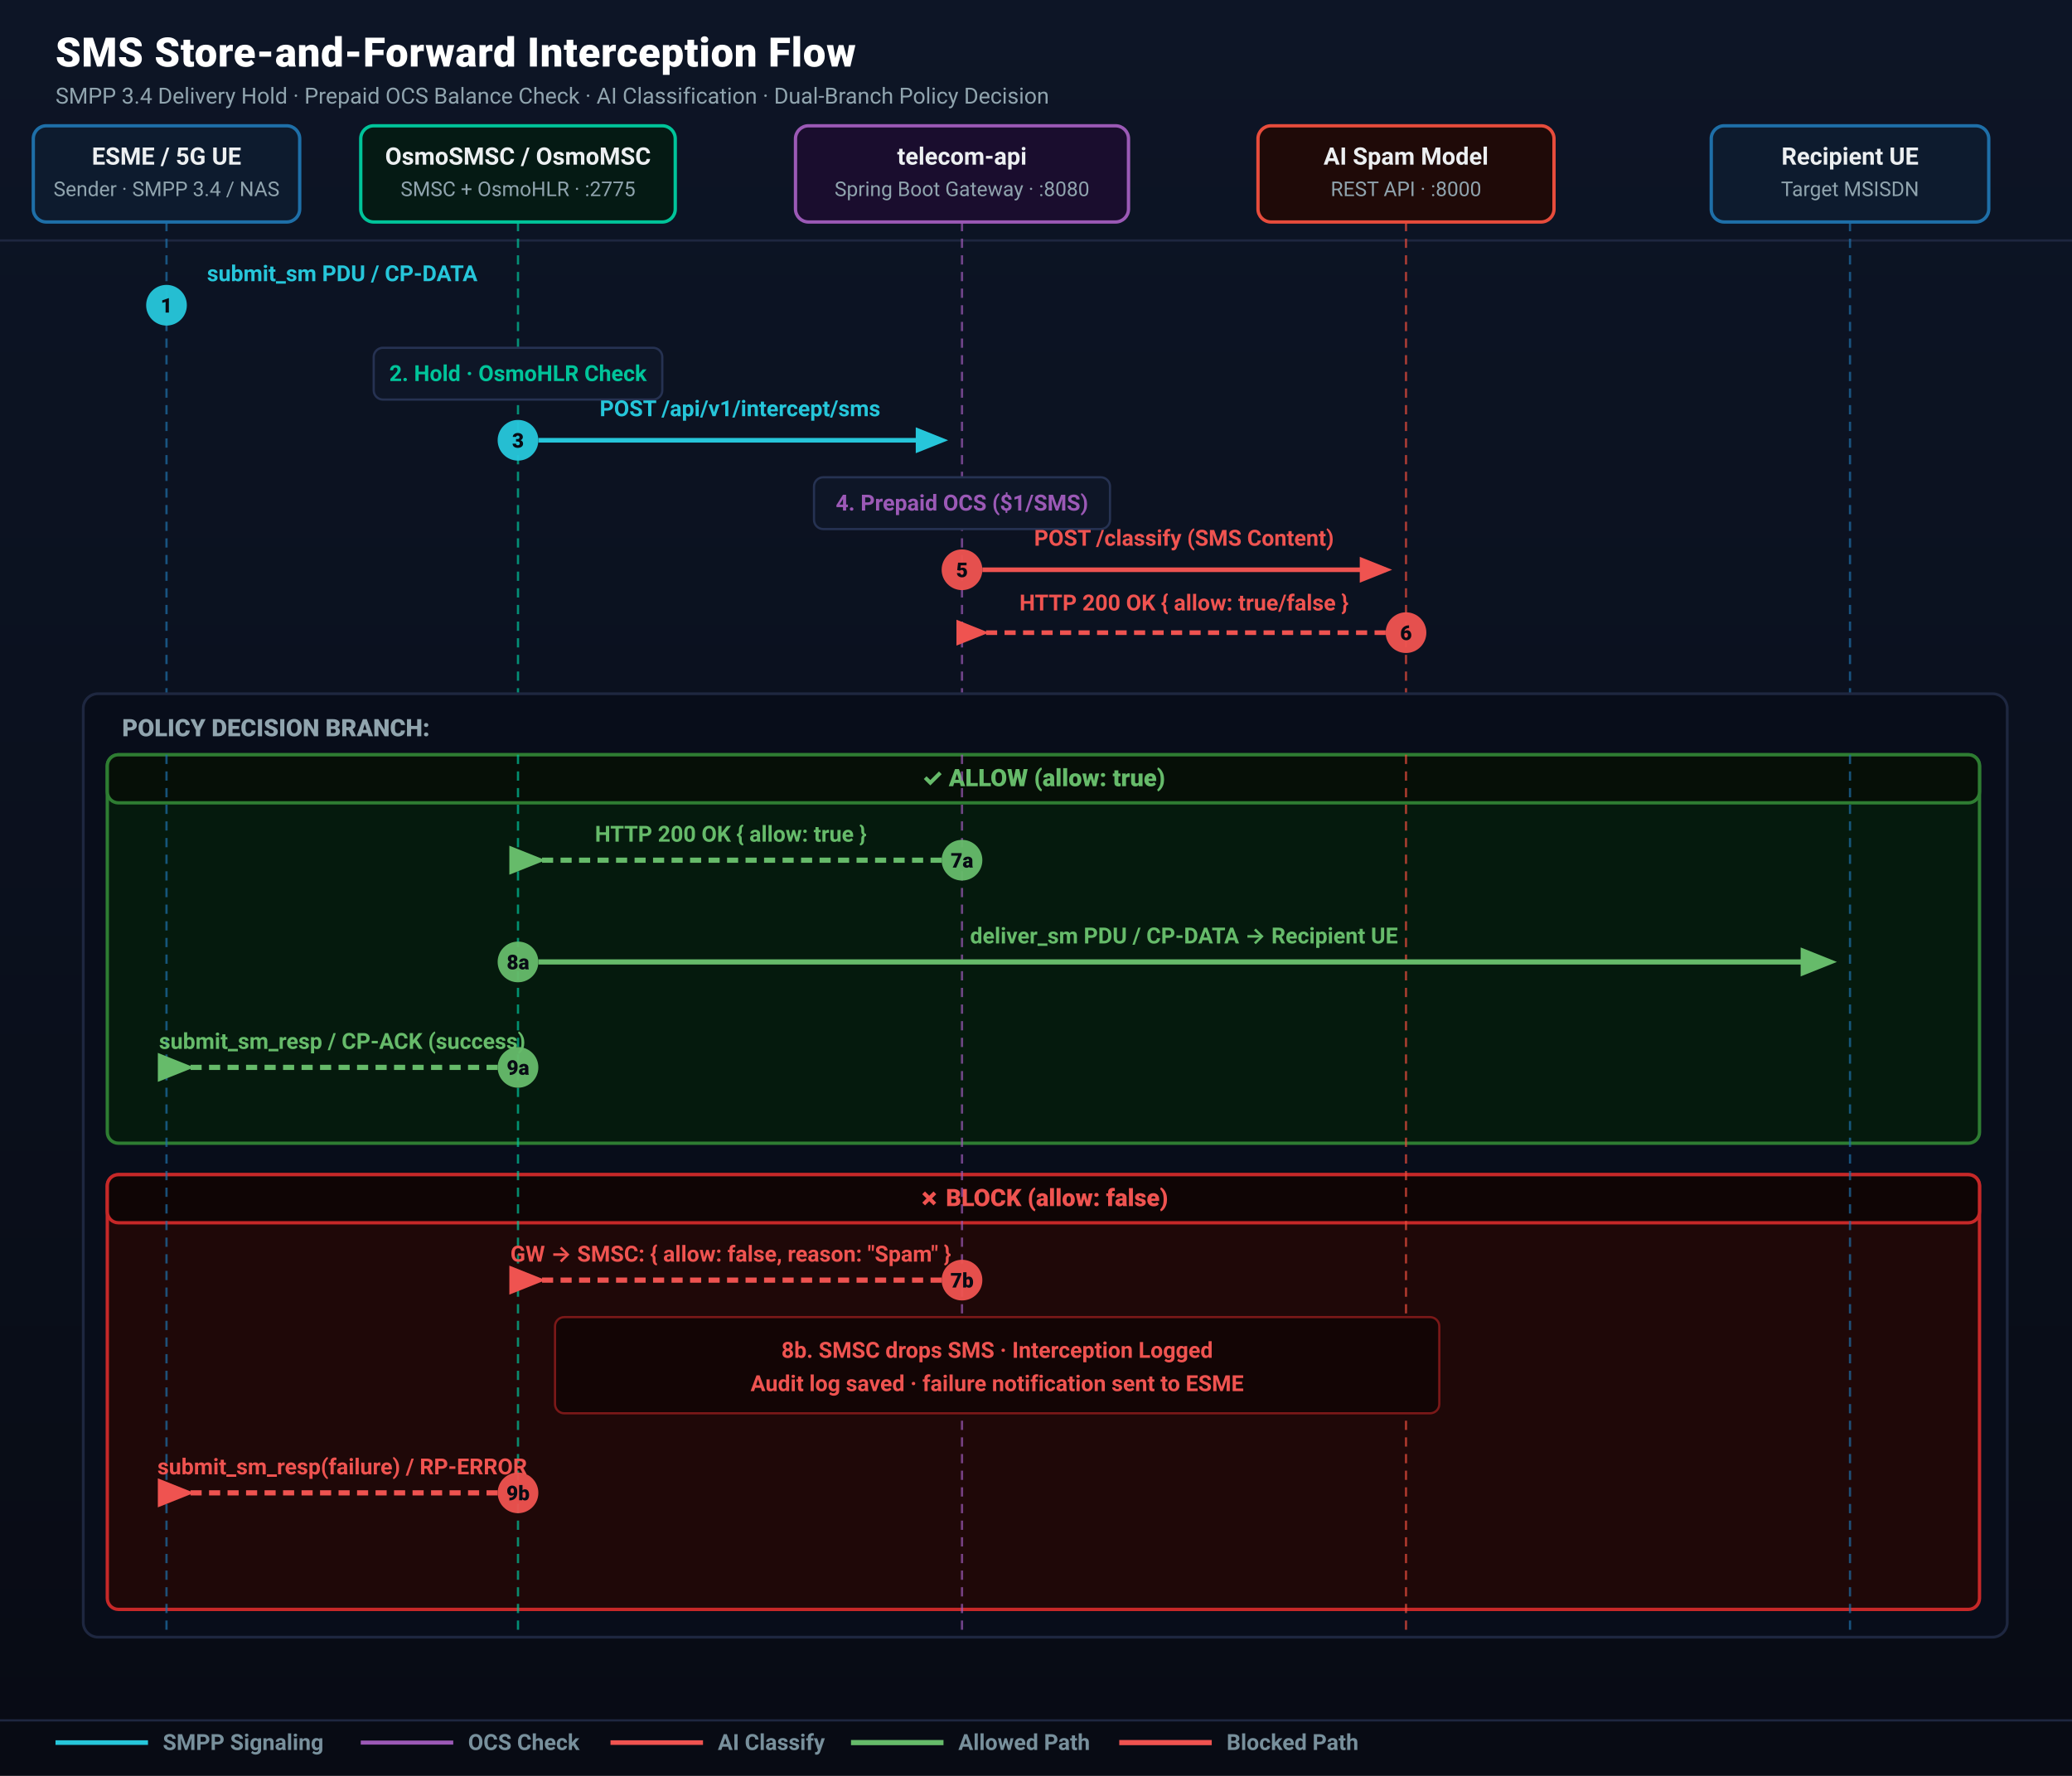
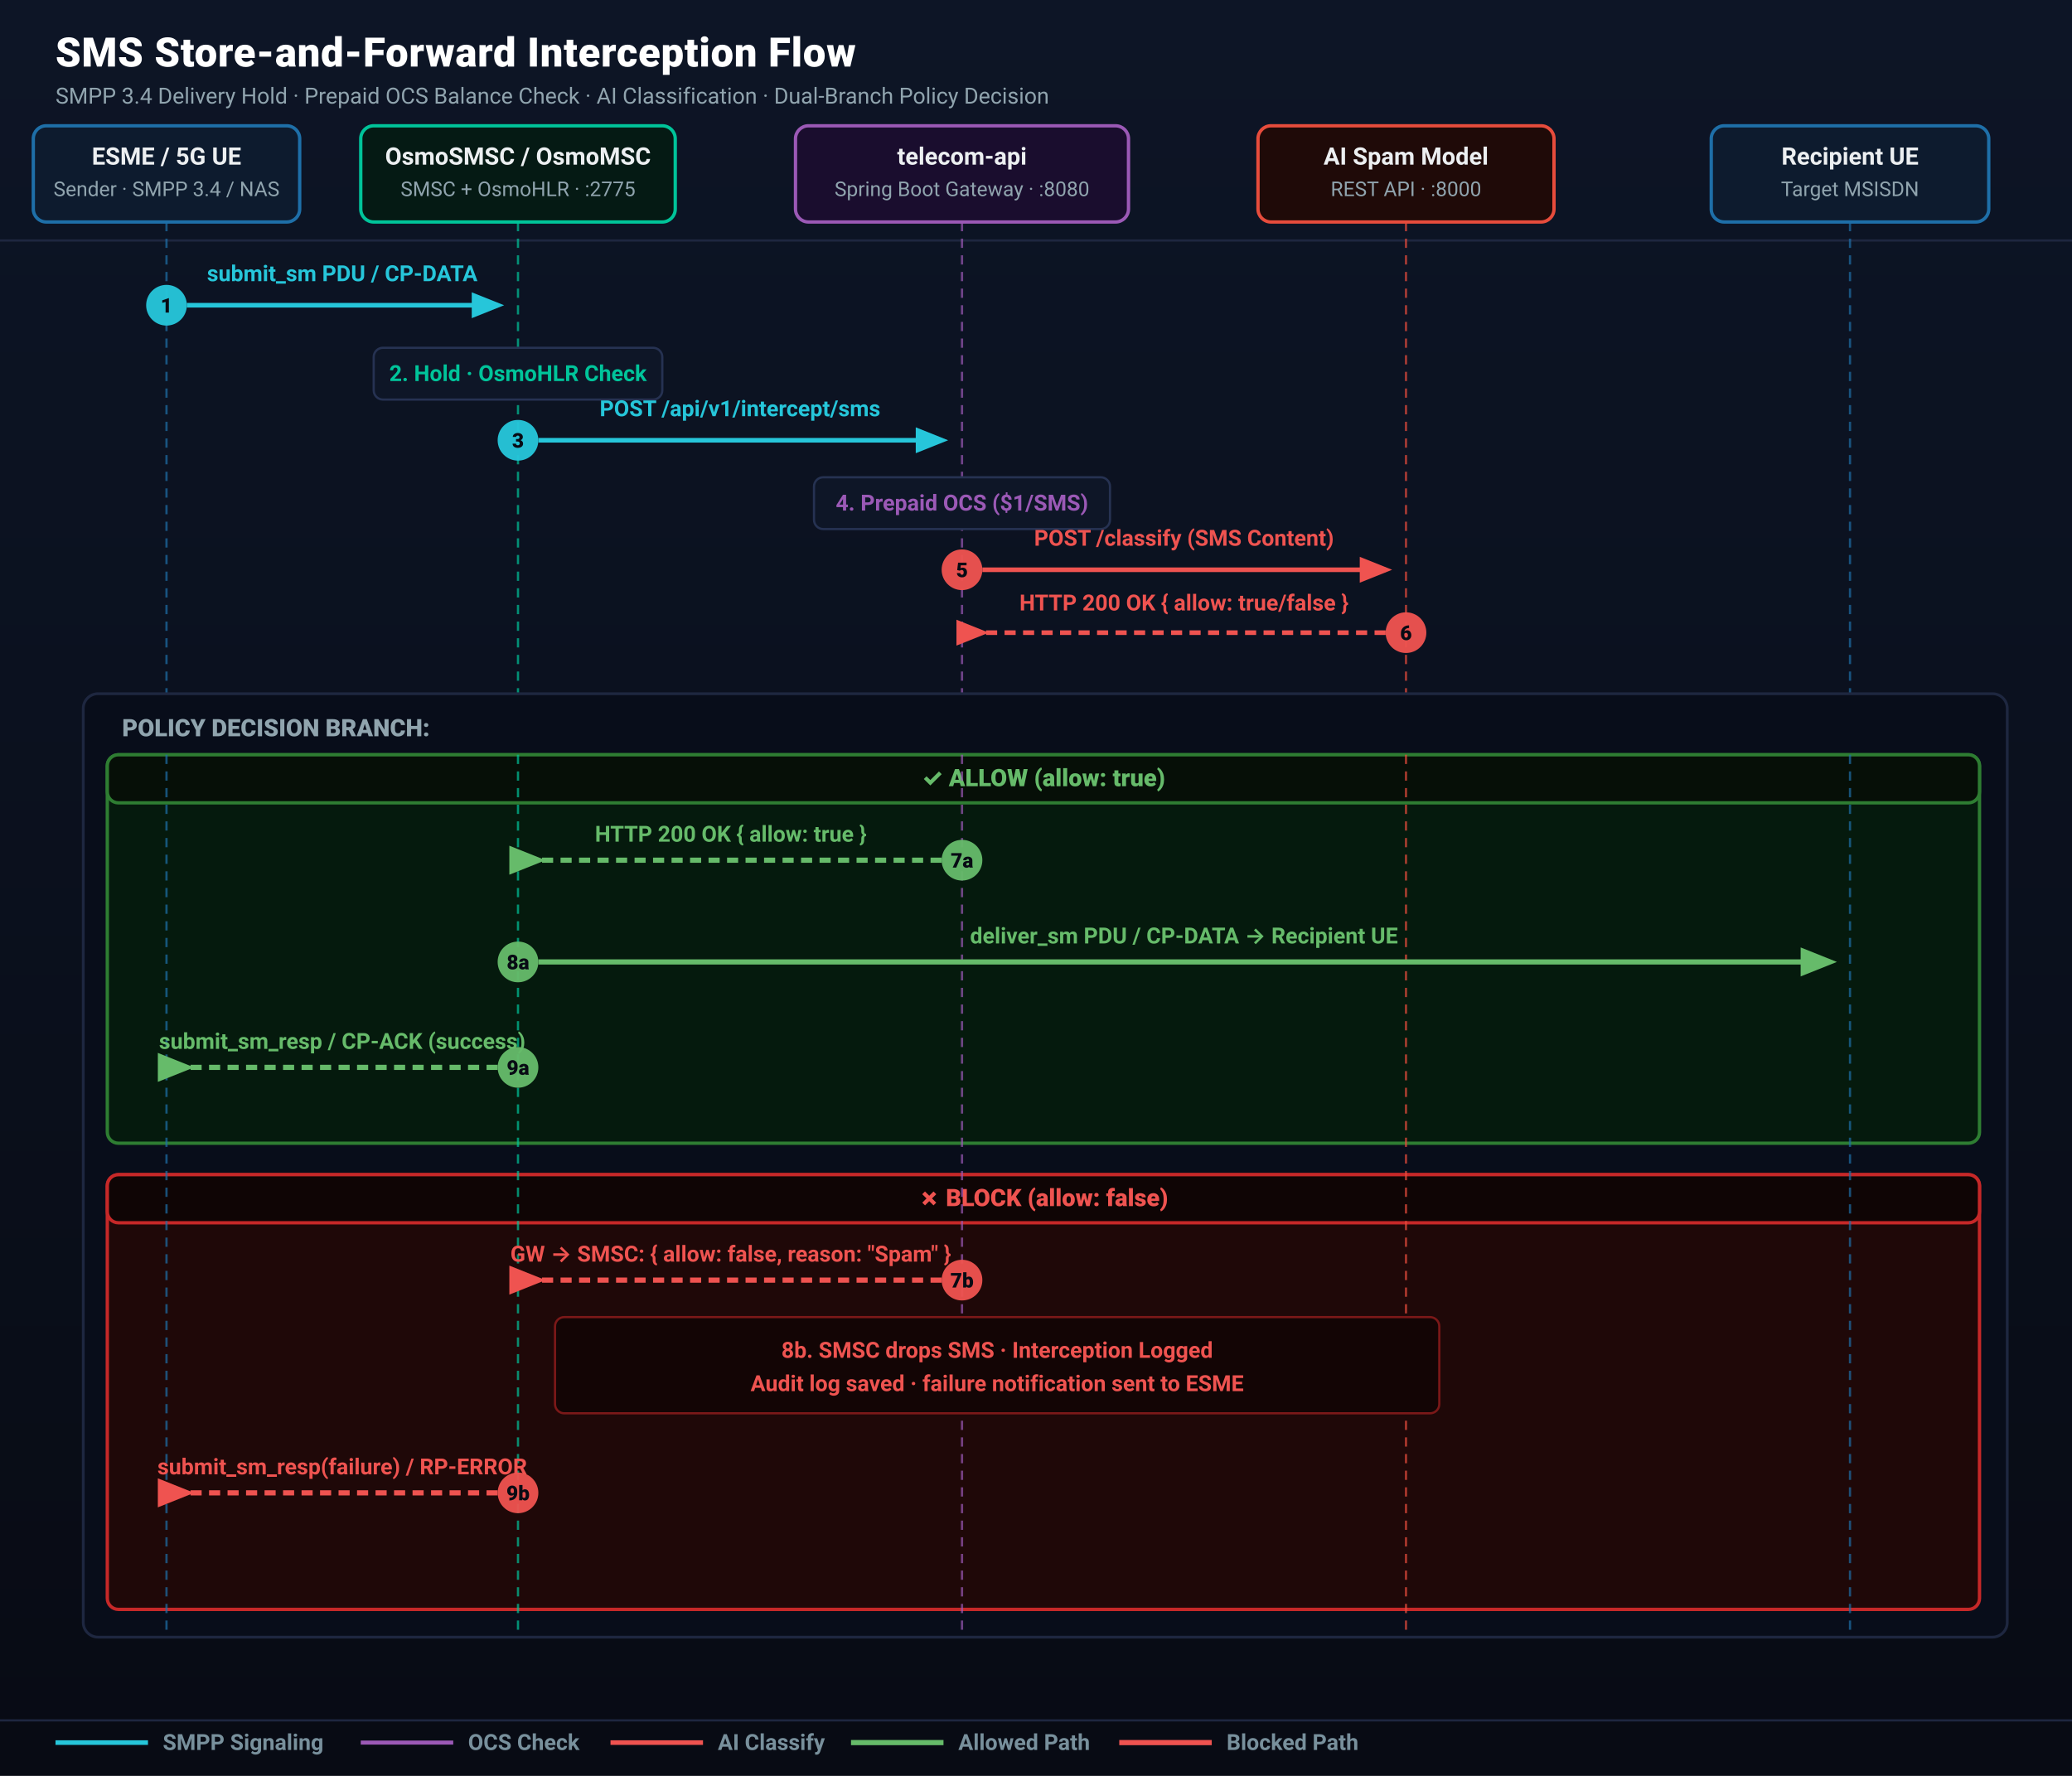
<svg xmlns="http://www.w3.org/2000/svg" viewBox="0 0 1120 960" width="100%" height="100%">
  <defs>
    <style>
      .bg { fill: #080b14; }
      .panel-client { fill: #0d1b2e; stroke: #1e6fa8; stroke-width: 1.8; }
      .panel-core   { fill: #051a14; stroke: #00c49a; stroke-width: 1.8; }
      .panel-gw     { fill: #1a0d2e; stroke: #9b59b6; stroke-width: 1.8; }
      .panel-ai     { fill: #1f0a08; stroke: #e74c3c; stroke-width: 1.8; }

      .badge-num { font-family: system-ui, -apple-system, BlinkMacSystemFont, 'Segoe UI', Roboto, sans-serif; font-size: 11px; font-weight: 800; fill: #080b14; }
      .title-main { font-family: system-ui, -apple-system, BlinkMacSystemFont, 'Segoe UI', Roboto, sans-serif; font-size: 22px; font-weight: 800; fill: #ffffff; letter-spacing: 0.3px; }
      .title-sub  { font-family: system-ui, -apple-system, BlinkMacSystemFont, 'Segoe UI', Roboto, sans-serif; font-size: 12px; fill: #90a4ae; }
      .node-name  { font-family: system-ui, -apple-system, BlinkMacSystemFont, 'Segoe UI', Roboto, sans-serif; font-size: 13px; font-weight: 700; fill: #eceff1; }
      .node-sub   { font-family: system-ui, -apple-system, BlinkMacSystemFont, 'Segoe UI', Roboto, sans-serif; font-size: 11px; fill: #90a4ae; }
      .lbl        { font-family: system-ui, -apple-system, BlinkMacSystemFont, 'Segoe UI', Roboto, sans-serif; font-size: 12px; font-weight: 700; }
      .branch-lbl { font-family: system-ui, -apple-system, BlinkMacSystemFont, 'Segoe UI', Roboto, sans-serif; font-size: 13px; font-weight: 800; }

      .lifeline-client { stroke: #1e6fa8; stroke-width: 1.2; stroke-dasharray: 5,4; opacity: 0.7; }
      .lifeline-core   { stroke: #00c49a; stroke-width: 1.2; stroke-dasharray: 5,4; opacity: 0.7; }
      .lifeline-gw     { stroke: #9b59b6; stroke-width: 1.2; stroke-dasharray: 5,4; opacity: 0.7; }
      .lifeline-ai     { stroke: #e74c3c; stroke-width: 1.2; stroke-dasharray: 5,4; opacity: 0.7; }

      .arrow-smpp  { stroke: #26c6da; stroke-width: 2.5; fill: none; }
      .arrow-ocs   { stroke: #9b59b6; stroke-width: 2.2; fill: none; }
      .arrow-ai    { stroke: #ef5350; stroke-width: 2.5; fill: none; }
      .arrow-allow { stroke: #66bb6a; stroke-width: 2.8; fill: none; }
      .arrow-block { stroke: #ef5350; stroke-width: 2.8; fill: none; }
      .arrow-resp  { stroke-dasharray: 6,4; }

      .divider { stroke: #1e2740; stroke-width: 1.2; }
      .branch-allow { fill: #051a0d; stroke: #2e7d32; stroke-width: 1.8; }
      .branch-block { fill: #1f0808; stroke: #c62828; stroke-width: 1.8; }
      .branch-label-allow { fill: #060f07; stroke: #2e7d32; stroke-width: 1.8; }
      .branch-label-block { fill: #0f0505; stroke: #c62828; stroke-width: 1.8; }
      .note-box { fill: #0e1627; stroke: #263252; stroke-width: 1.2; }
    </style>
    <marker id="h-smpp" viewBox="0 0 10 8" refX="8" refY="4" markerWidth="7" markerHeight="7" orient="auto">
      <path d="M 0 0 L 10 4 L 0 8 z" fill="#26c6da" />
    </marker>
    <marker id="h-smpp-l" viewBox="0 0 10 8" refX="2" refY="4" markerWidth="7" markerHeight="7" orient="auto-start-reverse">
      <path d="M 10 0 L 0 4 L 10 8 z" fill="#26c6da" />
    </marker>
    <marker id="h-ocs" viewBox="0 0 10 8" refX="8" refY="4" markerWidth="7" markerHeight="7" orient="auto">
      <path d="M 0 0 L 10 4 L 0 8 z" fill="#9b59b6" />
    </marker>
    <marker id="h-ai" viewBox="0 0 10 8" refX="8" refY="4" markerWidth="7" markerHeight="7" orient="auto">
      <path d="M 0 0 L 10 4 L 0 8 z" fill="#ef5350" />
    </marker>
    <marker id="h-ai-l" viewBox="0 0 10 8" refX="2" refY="4" markerWidth="7" markerHeight="7" orient="auto-start-reverse">
      <path d="M 10 0 L 0 4 L 10 8 z" fill="#ef5350" />
    </marker>
    <marker id="h-allow" viewBox="0 0 10 8" refX="8" refY="4" markerWidth="7" markerHeight="7" orient="auto">
      <path d="M 0 0 L 10 4 L 0 8 z" fill="#66bb6a" />
    </marker>
    <marker id="h-allow-l" viewBox="0 0 10 8" refX="2" refY="4" markerWidth="7" markerHeight="7" orient="auto-start-reverse">
      <path d="M 10 0 L 0 4 L 10 8 z" fill="#66bb6a" />
    </marker>
    <marker id="h-block" viewBox="0 0 10 8" refX="8" refY="4" markerWidth="7" markerHeight="7" orient="auto">
      <path d="M 0 0 L 10 4 L 0 8 z" fill="#ef5350" />
    </marker>
    <marker id="h-block-l" viewBox="0 0 10 8" refX="2" refY="4" markerWidth="7" markerHeight="7" orient="auto-start-reverse">
      <path d="M 10 0 L 0 4 L 10 8 z" fill="#ef5350" />
    </marker>
    <linearGradient id="grad-bg" x1="0" y1="0" x2="0" y2="1">
      <stop offset="0%" stop-color="#0d1526" />
      <stop offset="100%" stop-color="#080b14" />
    </linearGradient>
    <filter id="glow-teal">
      <feGaussianBlur stdDeviation="2.5" result="blur" />
      <feMerge>
        <feMergeNode in="blur" />
        <feMergeNode in="SourceGraphic" />
      </feMerge>
    </filter>
  </defs>
  <rect width="1120" height="960" fill="url(#grad-bg)" />
  <line x1="0" y1="130" x2="1120" y2="130" class="divider" />
  <line x1="0" y1="930" x2="1120" y2="930" class="divider" />
  <text x="30" y="36" class="title-main">SMS Store-and-Forward Interception Flow</text>
  <text x="30" y="56" class="title-sub">SMPP 3.4 Delivery Hold · Prepaid OCS Balance Check · AI Classification · Dual-Branch Policy Decision</text>
  <rect x="18" y="68" width="144" height="52" rx="7" class="panel-client" />
  <text x="90" y="89" text-anchor="middle" class="node-name">ESME / 5G UE</text>
  <text x="90" y="106" text-anchor="middle" class="node-sub">Sender · SMPP 3.4 / NAS</text>
  <line x1="90" y1="120" x2="90" y2="885" class="lifeline-client" />
  <rect x="195" y="68" width="170" height="52" rx="7" class="panel-core" />
  <text x="280" y="89" text-anchor="middle" class="node-name">OsmoSMSC / OsmoMSC</text>
  <text x="280" y="106" text-anchor="middle" class="node-sub">SMSC + OsmoHLR · :2775</text>
  <line x1="280" y1="120" x2="280" y2="885" class="lifeline-core" />
  <rect x="430" y="68" width="180" height="52" rx="7" class="panel-gw" />
  <text x="520" y="89" text-anchor="middle" class="node-name">telecom-api</text>
  <text x="520" y="106" text-anchor="middle" class="node-sub">Spring Boot Gateway · :8080</text>
  <line x1="520" y1="120" x2="520" y2="885" class="lifeline-gw" />
  <rect x="680" y="68" width="160" height="52" rx="7" class="panel-ai" />
  <text x="760" y="89" text-anchor="middle" class="node-name">AI Spam Model</text>
  <text x="760" y="106" text-anchor="middle" class="node-sub">REST API · :8000</text>
  <line x1="760" y1="120" x2="760" y2="885" class="lifeline-ai" />
  <rect x="925" y="68" width="150" height="52" rx="7" class="panel-client" />
  <text x="1000" y="89" text-anchor="middle" class="node-name">Recipient UE</text>
  <text x="1000" y="106" text-anchor="middle" class="node-sub">Target MSISDN</text>
  <line x1="1000" y1="120" x2="1000" y2="885" class="lifeline-client" />
  <circle cx="90" cy="165" r="11" fill="#26c6da" opacity="0.95" />
  <text x="90" y="169" text-anchor="middle" class="badge-num">1</text>
-   <line x1="101" y1="165" x2="269" y2="165" class="arrow-smpp" marker-end="url(#h-smpp)" filter="url(#glow-teal)" />
+   <line x1="101" y1="165" x2="269" y2="165" class="arrow-smpp" marker-end="url(#h-smpp)" />
  <text x="185" y="152" text-anchor="middle" class="lbl" fill="#26c6da">submit_sm PDU / CP-DATA</text>
  <rect x="202" y="188" width="156" height="28" rx="5" class="note-box" stroke="#00c49a" />
  <text x="280" y="206" text-anchor="middle" class="lbl" fill="#00c49a">2. Hold · OsmoHLR Check</text>
  <circle cx="280" cy="238" r="11" fill="#26c6da" opacity="0.95" />
  <text x="280" y="242" text-anchor="middle" class="badge-num">3</text>
  <line x1="291" y1="238" x2="509" y2="238" class="arrow-smpp" marker-end="url(#h-smpp)" />
  <text x="400" y="225" text-anchor="middle" class="lbl" fill="#26c6da">POST /api/v1/intercept/sms</text>
  <rect x="440" y="258" width="160" height="28" rx="5" class="note-box" stroke="#9b59b6" />
  <text x="520" y="276" text-anchor="middle" class="lbl" fill="#9b59b6">4. Prepaid OCS ($1/SMS)</text>
  <circle cx="520" cy="308" r="11" fill="#ef5350" opacity="0.95" />
  <text x="520" y="312" text-anchor="middle" class="badge-num">5</text>
  <line x1="531" y1="308" x2="749" y2="308" class="arrow-ai" marker-end="url(#h-ai)" />
  <text x="640" y="295" text-anchor="middle" class="lbl" fill="#ef5350">POST /classify (SMS Content)</text>
  <circle cx="760" cy="342" r="11" fill="#ef5350" opacity="0.95" />
  <text x="760" y="346" text-anchor="middle" class="badge-num">6</text>
  <line x1="749" y1="342" x2="531" y2="342" class="arrow-ai arrow-resp" stroke-dasharray="6,4" marker-end="url(#h-ai-l)" />
  <text x="640" y="330" text-anchor="middle" class="lbl" fill="#ef5350">HTTP 200 OK { allow: true/false }</text>
  <rect x="45" y="375" width="1040" height="510" rx="8" fill="#080d1a" stroke="#1e2740" stroke-width="1.5" />
  <text x="66" y="398" class="branch-lbl" fill="#90a4ae">POLICY DECISION BRANCH:</text>
  <rect x="58" y="408" width="1012" height="210" rx="6" class="branch-allow" />
  <rect x="58" y="408" width="1012" height="26" rx="6" class="branch-label-allow" />
  <text x="564" y="425" text-anchor="middle" class="branch-lbl" fill="#66bb6a">✓ ALLOW  (allow: true)</text>
  <rect x="58" y="635" width="1012" height="235" rx="6" class="branch-block" />
  <rect x="58" y="635" width="1012" height="26" rx="6" class="branch-label-block" />
  <text x="564" y="652" text-anchor="middle" class="branch-lbl" fill="#ef5350">✗ BLOCK  (allow: false)</text>
  <line x1="90" y1="408" x2="90" y2="885" class="lifeline-client" />
  <line x1="280" y1="408" x2="280" y2="885" class="lifeline-core" />
  <line x1="520" y1="408" x2="520" y2="885" class="lifeline-gw" />
  <line x1="760" y1="408" x2="760" y2="885" class="lifeline-ai" />
  <line x1="1000" y1="408" x2="1000" y2="885" class="lifeline-client" />
  <text x="395" y="455" text-anchor="middle" class="lbl" fill="#66bb6a">HTTP 200 OK { allow: true }</text>
  <circle cx="520" cy="465" r="11" fill="#66bb6a" opacity="0.95" />
  <text x="520" y="469" text-anchor="middle" class="badge-num" fill="#000">7a</text>
  <line x1="509" y1="465" x2="291" y2="465" class="arrow-allow arrow-resp" stroke-dasharray="6,4" marker-end="url(#h-allow-l)" />
  <text x="640" y="510" text-anchor="middle" class="lbl" fill="#66bb6a">deliver_sm PDU / CP-DATA → Recipient UE</text>
  <circle cx="280" cy="520" r="11" fill="#66bb6a" opacity="0.95" />
  <text x="280" y="524" text-anchor="middle" class="badge-num" fill="#000">8a</text>
  <line x1="291" y1="520" x2="989" y2="520" class="arrow-allow" marker-end="url(#h-allow)" />
  <text x="185" y="567" text-anchor="middle" class="lbl" fill="#66bb6a">submit_sm_resp / CP-ACK (success)</text>
  <circle cx="280" cy="577" r="11" fill="#66bb6a" opacity="0.95" />
  <text x="280" y="581" text-anchor="middle" class="badge-num" fill="#000">9a</text>
  <line x1="269" y1="577" x2="101" y2="577" class="arrow-allow arrow-resp" stroke-dasharray="6,4" marker-end="url(#h-allow-l)" />
  <text x="395" y="682" text-anchor="middle" class="lbl" fill="#ef5350">GW → SMSC: { allow: false, reason: "Spam" }</text>
  <circle cx="520" cy="692" r="11" fill="#ef5350" opacity="0.95" />
  <text x="520" y="696" text-anchor="middle" class="badge-num">7b</text>
  <line x1="509" y1="692" x2="291" y2="692" class="arrow-block arrow-resp" stroke-dasharray="6,4" marker-end="url(#h-block-l)" />
  <rect x="300" y="712" width="478" height="52" rx="5" fill="#130505" stroke="#7b1818" stroke-width="1.2" />
  <text x="539" y="734" text-anchor="middle" class="lbl" fill="#ef5350">8b. SMSC drops SMS · Interception Logged</text>
  <text x="539" y="752" text-anchor="middle" class="lbl" fill="#ef5350">Audit log saved · failure notification sent to ESME</text>
  <text x="185" y="797" text-anchor="middle" class="lbl" fill="#ef5350">submit_sm_resp(failure) / RP-ERROR</text>
  <circle cx="280" cy="807" r="11" fill="#ef5350" opacity="0.95" />
  <text x="280" y="811" text-anchor="middle" class="badge-num">9b</text>
  <line x1="269" y1="807" x2="101" y2="807" class="arrow-block arrow-resp" stroke-dasharray="6,4" marker-end="url(#h-block-l)" />
  <line x1="30" y1="942" x2="80" y2="942" stroke="#26c6da" stroke-width="2.5" />
  <text x="88" y="946" class="lbl" fill="#78909c" font-size="11">SMPP Signaling</text>
  <line x1="195" y1="942" x2="245" y2="942" stroke="#9b59b6" stroke-width="2.2" />
  <text x="253" y="946" class="lbl" fill="#78909c" font-size="11">OCS Check</text>
  <line x1="330" y1="942" x2="380" y2="942" stroke="#ef5350" stroke-width="2.5" />
  <text x="388" y="946" class="lbl" fill="#78909c" font-size="11">AI Classify</text>
  <line x1="460" y1="942" x2="510" y2="942" stroke="#66bb6a" stroke-width="2.8" />
  <text x="518" y="946" class="lbl" fill="#78909c" font-size="11">Allowed Path</text>
  <line x1="605" y1="942" x2="655" y2="942" stroke="#ef5350" stroke-width="2.8" />
  <text x="663" y="946" class="lbl" fill="#78909c" font-size="11">Blocked Path</text>
</svg>
